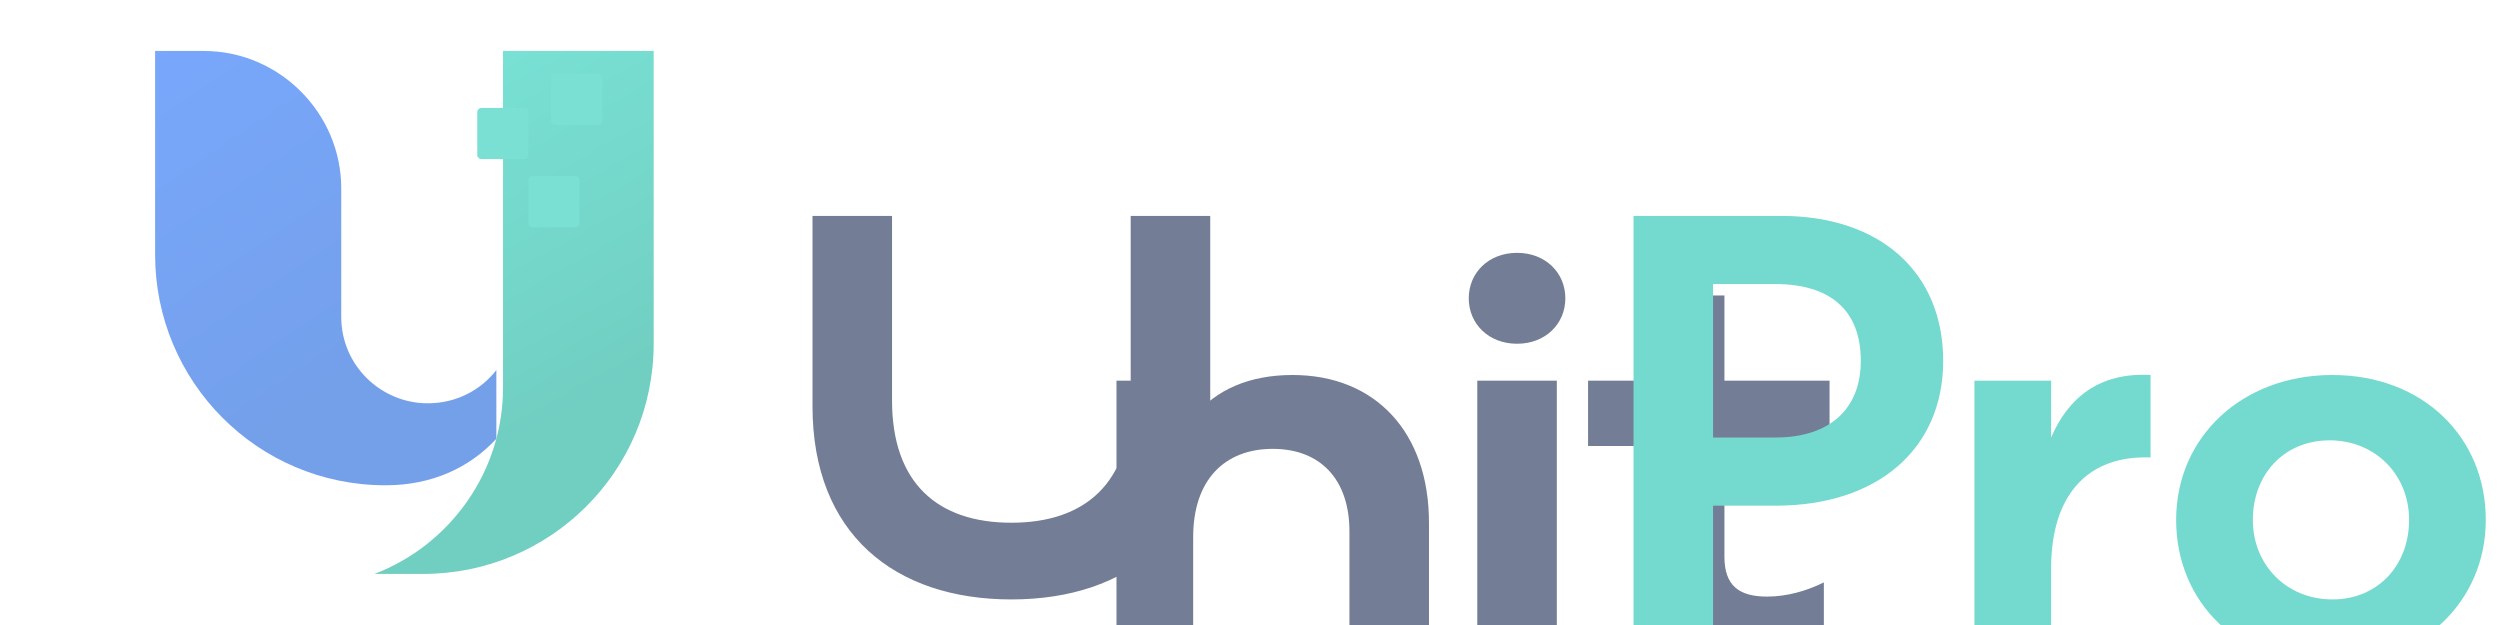
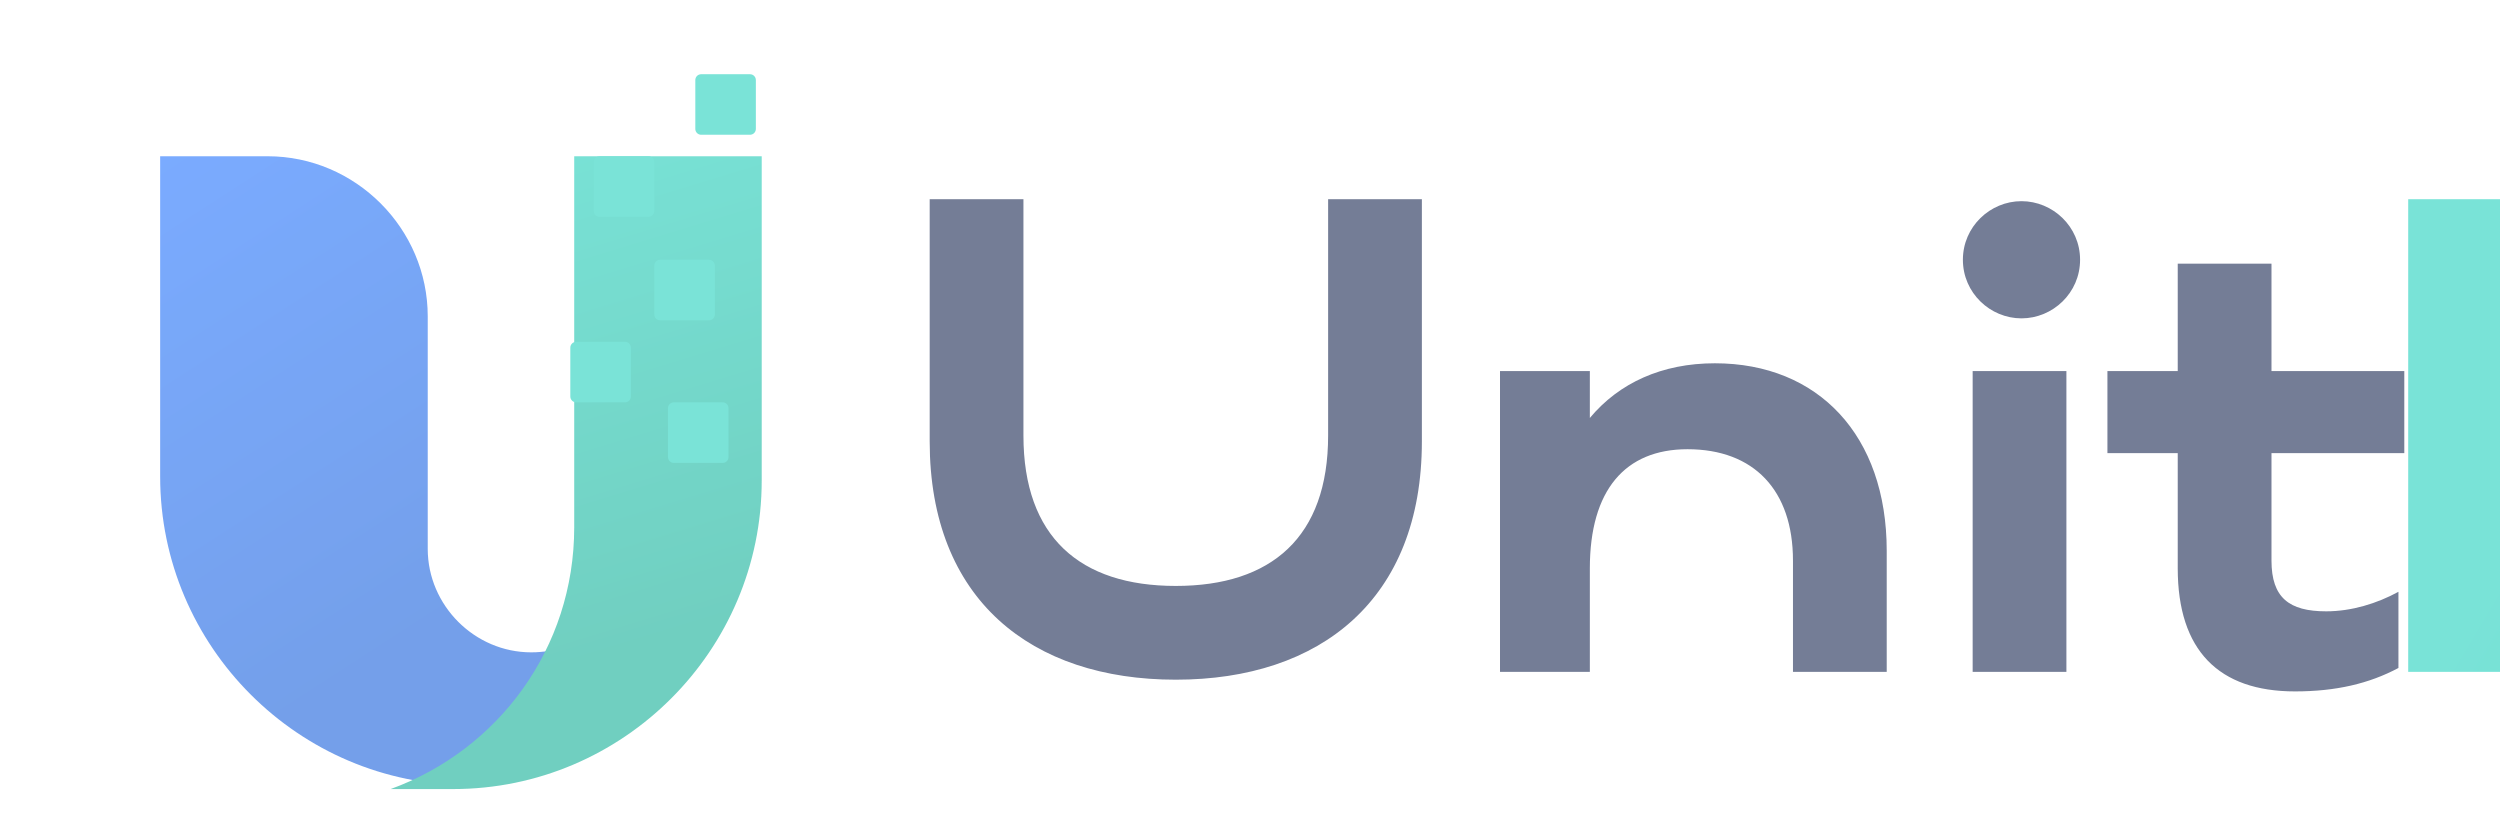
- <svg xmlns="http://www.w3.org/2000/svg" width="880" height="220" viewBox="0 0 880 220" role="img" aria-labelledby="title" opacity=".56">
+ <svg xmlns="http://www.w3.org/2000/svg" width="1280" height="420" viewBox="0 0 1280 420" role="img" aria-labelledby="title desc" opacity="0.56">
  <defs>
-     <linearGradient id="unitpro-blue" x1="30" y1="20" x2="145" y2="190" gradientUnits="userSpaceOnUse">
-       <stop stop-color="#1064ff" />
-       <stop offset="1" stop-color="#0755d9" />
+     <linearGradient id="unitproBlue" x1="88" y1="78" x2="238" y2="310" gradientUnits="userSpaceOnUse">
+       <stop stop-color="#1269FF" />
+       <stop offset="1" stop-color="#0754D9" />
    </linearGradient>
-     <linearGradient id="unitpro-teal" x1="168" y1="40" x2="255" y2="196" gradientUnits="userSpaceOnUse">
-       <stop stop-color="#12cdb8" />
-       <stop offset="1" stop-color="#00a991" />
+     <linearGradient id="unitproTeal" x1="280" y1="58" x2="360" y2="320" gradientUnits="userSpaceOnUse">
+       <stop stop-color="#10CDB8" />
+       <stop offset="1" stop-color="#00A98F" />
+     </linearGradient>
+     <linearGradient id="unitproTextTeal" x1="882" y1="128" x2="1162" y2="295" gradientUnits="userSpaceOnUse">
+       <stop stop-color="#10CDB8" />
+       <stop offset="1" stop-color="#04AD97" />
    </linearGradient>
  </defs>
-   <rect width="880" height="220" fill="none" />
-   <path fill="url(#unitpro-blue)" d="M52 43h22c34 0 62 28 62 62v58c0 22 18 39 39 39 13 0 24-6 31-15v31c-12 13-29 21-50 21-58 0-104-47-104-104V43Z" transform="scale(.78) translate(18 -20)" />
-   <path fill="url(#unitpro-teal)" d="M236 43h41v132c0 58-47 104-104 104h-22c34-13 58-46 58-84V43h27Z" transform="scale(.78) translate(18 -20)" />
-   <rect x="168" y="38" width="18" height="18" rx="1.5" fill="#11c8b3" />
-   <rect x="194" y="26" width="18" height="18" rx="1.5" fill="#11c8b3" />
-   <rect x="186" y="62" width="18" height="18" rx="1.5" fill="#11c8b3" />
-   <path fill="#071744" d="M286 76h28v65c0 29 16 43 42 43s42-14 42-43V76h28v67c0 45-29 68-70 68s-70-23-70-68V76Zm107 58h27v13c8-10 20-15 35-15 29 0 48 20 48 52v48h-28v-45c0-18-10-29-27-29-17 0-28 11-28 31v43h-27v-98Zm127 0h28v98h-28v-98Zm-3-29c0-9 7-16 17-16s17 7 17 16-7 16-17 16-17-7-17-16Zm62 52h-20v-23h20v-30h28v30h37v23h-37v39c0 10 5 14 15 14 7 0 14-2 20-5v22c-8 4-17 6-29 6-22 0-34-11-34-34v-42Z" />
-   <path fill="#08bba9" d="M661 76h52c35 0 57 20 57 51s-23 51-59 51h-22v54h-28V76Zm50 78c19 0 30-10 30-27 0-18-11-27-30-27h-22v54h22Zm70-20h27v20c6-14 17-23 35-22v29h-2c-20 0-33 13-33 39v32h-27v-98Zm71 49c0-29 23-51 55-51s54 22 54 51-23 51-55 51-54-22-54-51Zm82 0c0-16-12-28-28-28s-27 12-27 28 12 28 28 28 27-12 27-28Z" transform="translate(-86)" />
+   <rect width="1280" height="420" fill="none" />
+   <path fill="url(#unitproBlue)" d="M82 80h55c45 0 82 37 82 82v119c0 29 24 53 53 53 25 0 46-17 52-40v76c-22 20-51 32-84 32-87 0-158-71-158-158V80Z" />
+   <path fill="url(#unitproTeal)" d="M326 80h64v166c0 87-71 158-158 158h-32c55-20 94-72 94-134V80h32Z" />
+   <rect x="304" y="80" width="31" height="31" rx="3" fill="#12CDB8" />
+   <rect x="356" y="38" width="31" height="31" rx="3" fill="#12CDB8" />
+   <rect x="335" y="133" width="31" height="31" rx="3" fill="#12CDB8" />
+   <rect x="292" y="175" width="31" height="31" rx="3" fill="#12CDB8" />
+   <rect x="342" y="206" width="31" height="31" rx="3" fill="#12CDB8" />
+   <g transform="translate(476 102)">
+     <path fill="#071744" d="M0 0h48v121c0 52 29 77 78 77s78-25 78-77V0h48v124c0 81-52 122-126 122S0 205 0 124V0Zm292 88h46v24c15-18 37-28 64-28 53 0 88 37 88 96v62h-48v-57c0-36-20-57-54-57-32 0-50 21-50 61v53h-46V88Zm242 0h48v154h-48V88Zm-5-57c0-17 14-30 30-30s30 13 30 30-14 30-30 30-30-13-30-30Zm110 99h-36V88h36V33h48v55h68v42h-68v55c0 19 9 26 28 26 13 0 26-4 37-10v39c-15 8-32 12-53 12-39 0-60-21-60-63v-59Z" />
+     <path fill="url(#unitproTextTeal)" d="M797 0h96c65 0 106 37 106 95s-43 95-109 95h-45v52h-48V0Zm92 147c36 0 57-19 57-52 0-34-21-52-57-52h-44v104h44Zm130-59h46v37c12-27 34-42 67-40v52h-4c-37 0-63 25-63 76v29h-46V88Zm130 77c0-48 39-81 91-81s90 33 90 81-39 81-91 81-90-33-90-81Zm135 0c0-25-19-43-45-43s-44 18-44 43 19 43 45 43 44-18 44-43Z" transform="translate(-40 0)" />
+   </g>
</svg>
